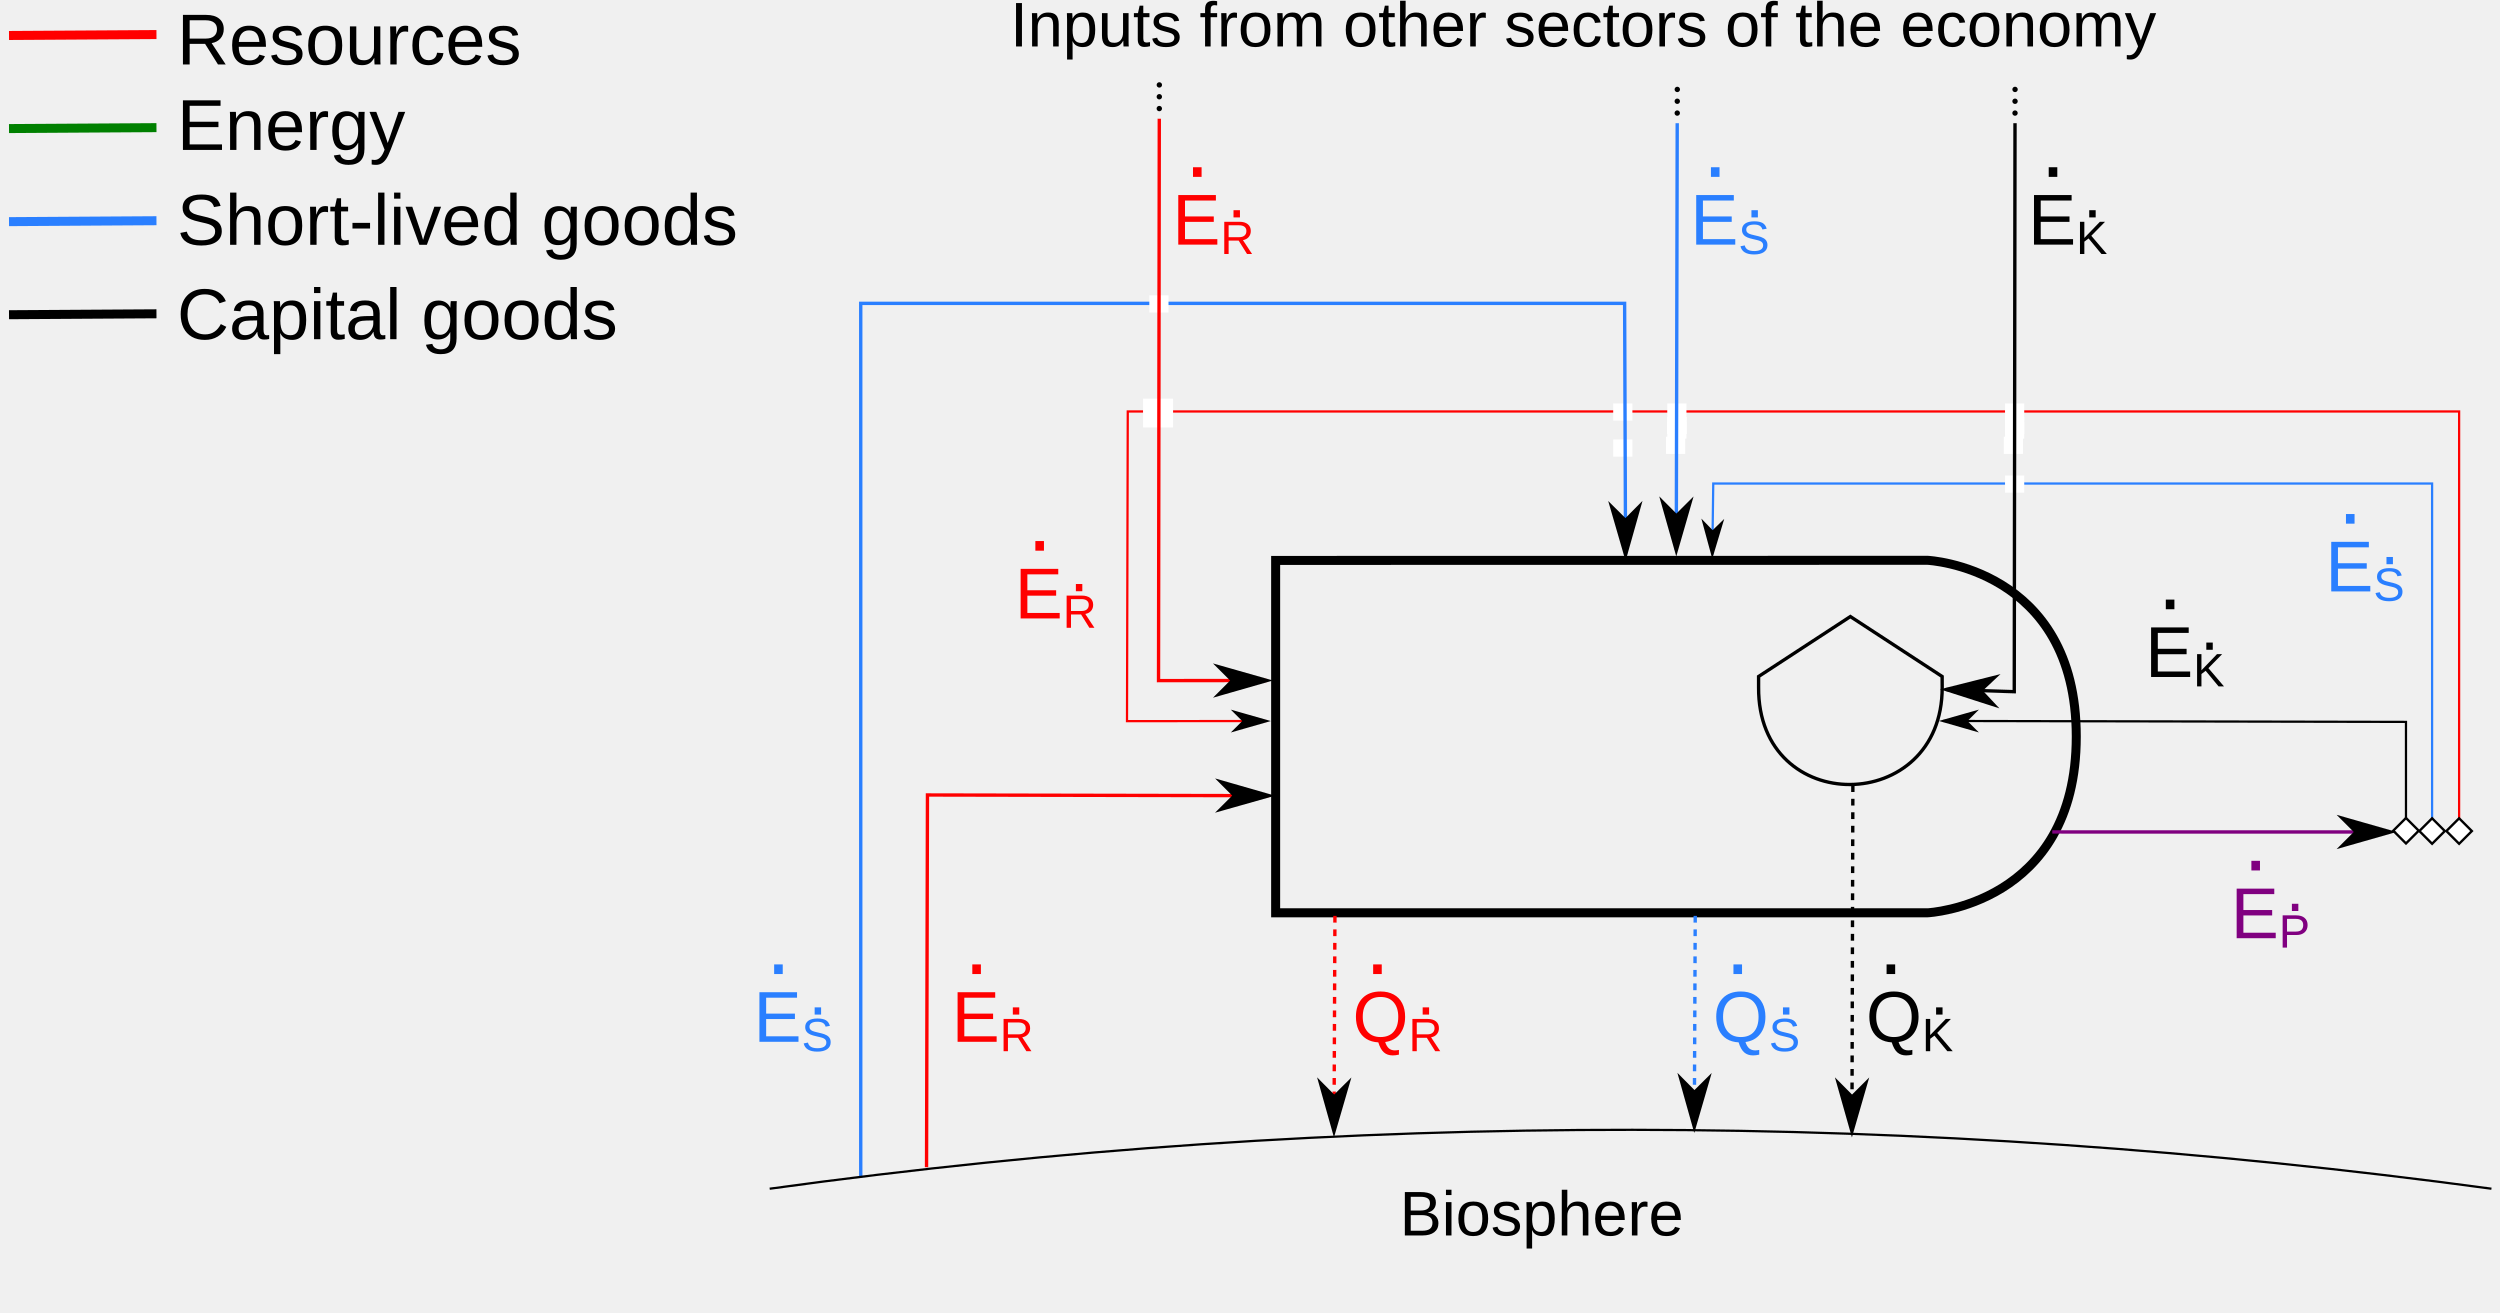
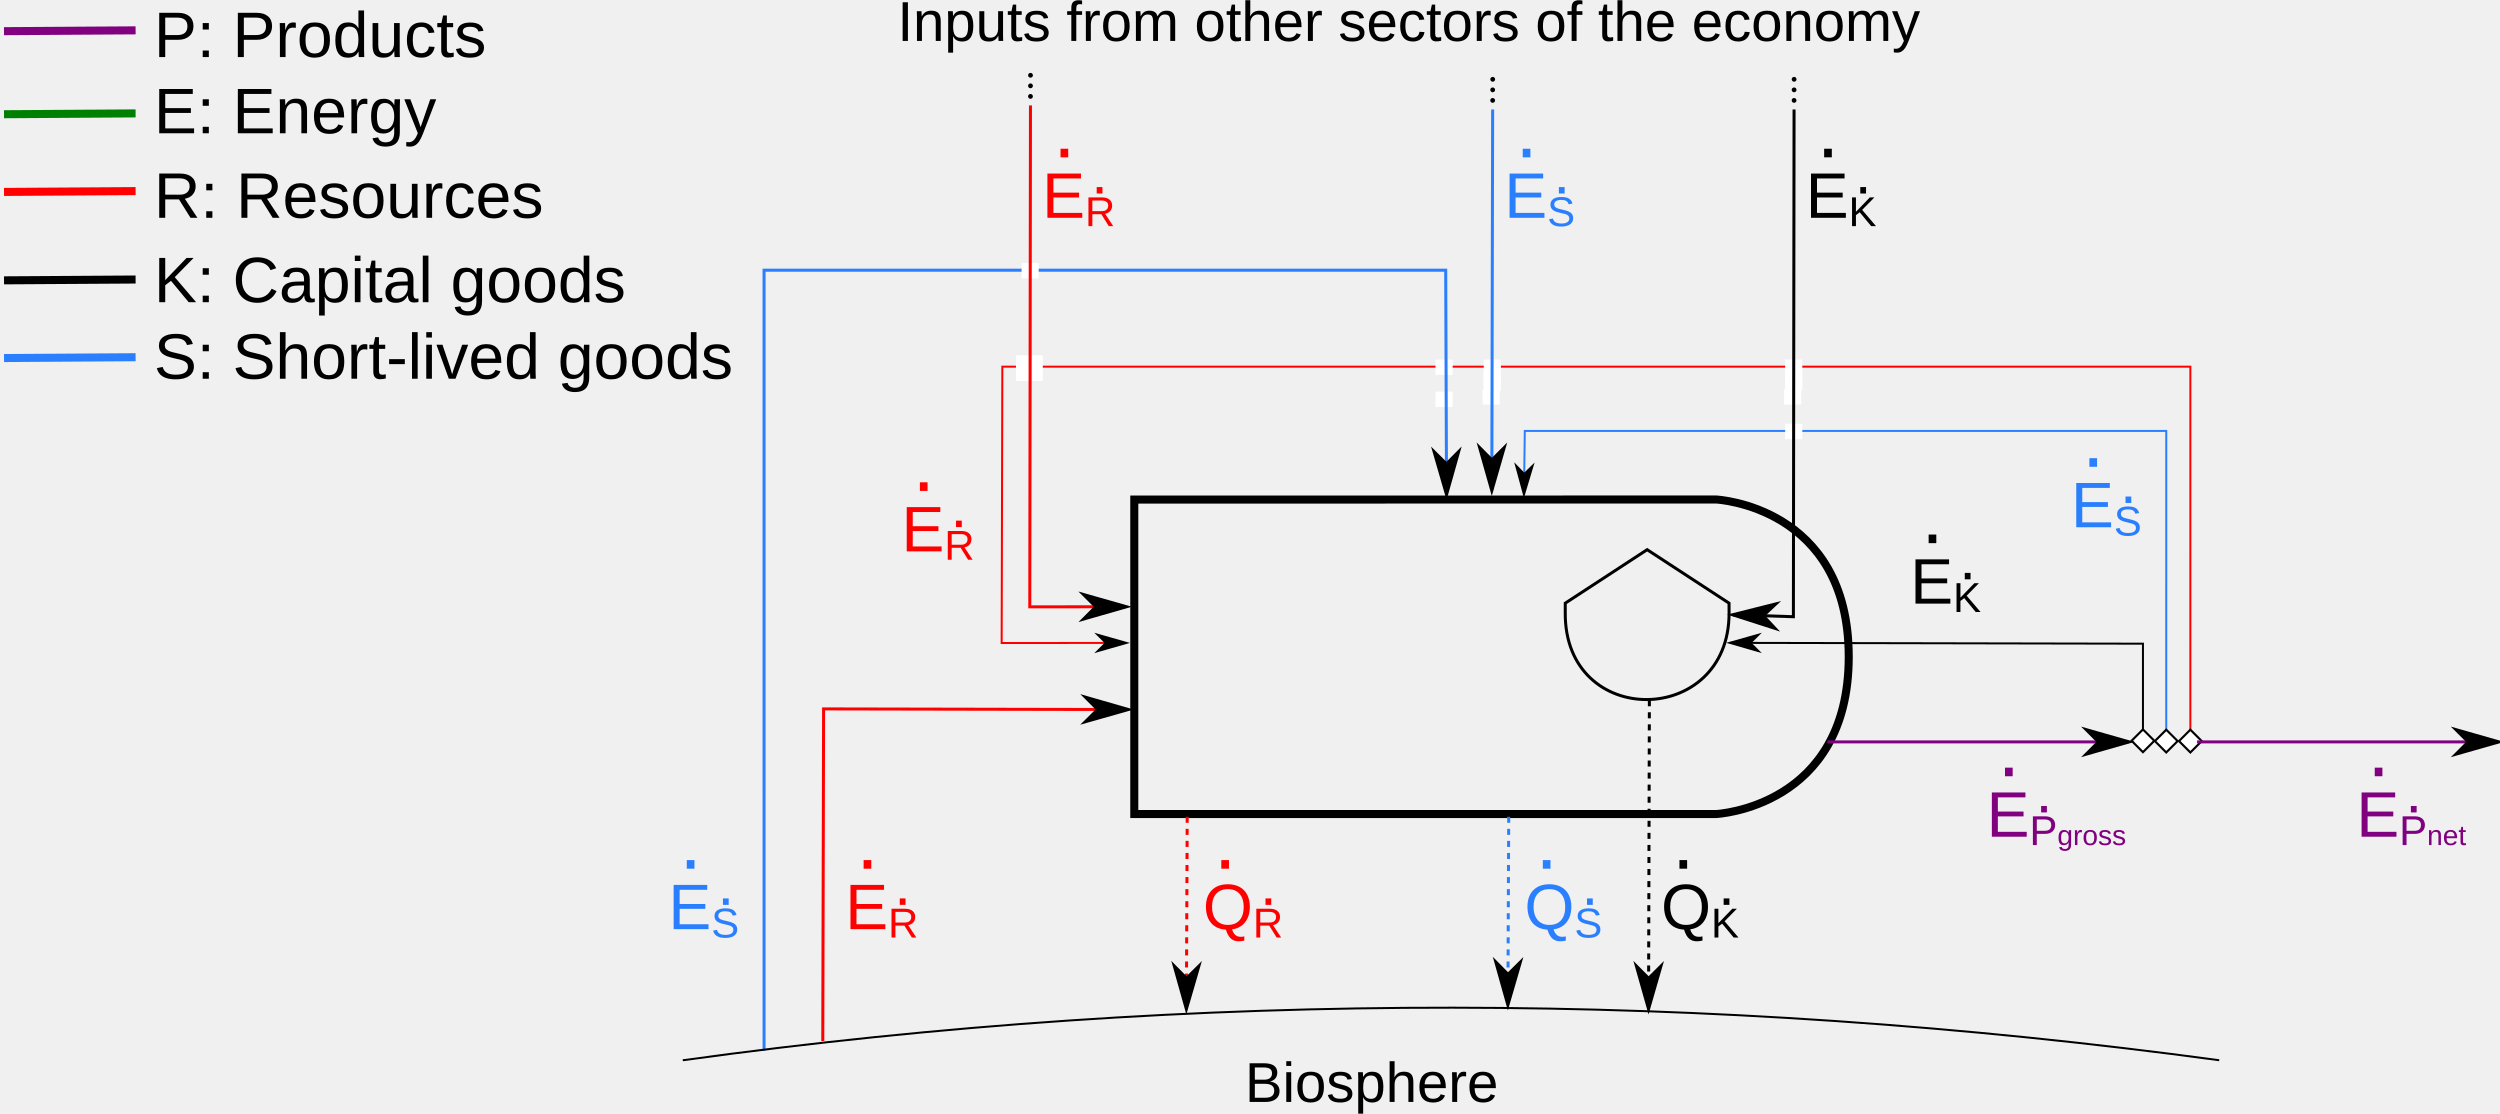
- <svg xmlns="http://www.w3.org/2000/svg" width="1110.177" height="582.942" id="svg2" version="1.1">
+ <svg xmlns="http://www.w3.org/2000/svg" width="1244.111" height="553.949" id="svg2" version="1.1">
  <defs id="defs4">
    <marker orient="auto" refY="0" refX="0" id="Arrow2Mend" style="overflow:visible">
      <path id="path3888" style="font-size:12px;fill-rule:evenodd;stroke-width:0.625;stroke-linejoin:round" d="M 8.719,4.034 -2.207,0.016 8.719,-4.002 c -1.745,2.372 -1.735,5.617 -6e-7,8.035 z" transform="scale(-0.6,-0.6)" />
    </marker>
    <marker orient="auto" refY="0" refX="0" id="EmptyDiamondL" style="overflow:visible">
      <path id="path3968" d="M 0,-7.071 -7.071,0 0,7.071 7.071,0 0,-7.071 z" style="fill:#ffffff;fill-rule:evenodd;stroke:#000000;stroke-width:1pt;marker-start:none" transform="scale(0.8,0.8)" />
    </marker>
    <marker style="overflow:visible" id="InfiniteLineStart" refX="0" refY="0" orient="auto">
      <g id="g4034" transform="translate(-13,0)">
        <circle d="M 3.8,0 C 3.8,0.442 3.442,0.8 3,0.8 2.558,0.8 2.2,0.442 2.2,0 c 0,-0.442 0.358,-0.8 0.8,-0.8 0.442,0 0.8,0.358 0.8,0.8 z" id="circle4036" r="0.8" cy="0" cx="3" />
        <circle d="M 7.3,0 C 7.3,0.442 6.942,0.8 6.5,0.8 6.058,0.8 5.7,0.442 5.7,0 c 0,-0.442 0.358,-0.8 0.8,-0.8 0.442,0 0.8,0.358 0.8,0.8 z" id="circle4038" r="0.8" cy="0" cx="6.5" />
        <circle d="M 10.8,0 C 10.8,0.442 10.442,0.8 10,0.8 9.558,0.8 9.2,0.442 9.2,0 c 0,-0.442 0.358,-0.8 0.8,-0.8 0.442,0 0.8,0.358 0.8,0.8 z" id="circle4040" r="0.8" cy="0" cx="10" />
      </g>
    </marker>
    <marker orient="auto" refY="0" refX="0" id="Arrow1Lend" style="overflow:visible">
      <path id="path3792" d="M 0,0 5,-5 -12.5,0 5,5 0,0 z" style="fill-rule:evenodd;stroke:#000000;stroke-width:1pt;marker-start:none" transform="matrix(-0.8,0,0,-0.8,-10,0)" />
    </marker>
    <marker orient="auto" refY="0" refX="0" id="Arrow1Lstart-0" style="overflow:visible">
      <path id="path4143-5" d="M 0,0 5,-5 -12.5,0 5,5 0,0 z" style="fill-rule:evenodd;stroke:#000000;stroke-width:1pt;marker-start:none" transform="matrix(0.8,0,0,0.8,10,0)" />
    </marker>
    <marker orient="auto" refY="0" refX="0" id="Arrow1Lend-7" style="overflow:visible">
      <path id="path4132-0" d="M 0,0 5,-5 -12.5,0 5,5 0,0 z" style="fill-rule:evenodd;stroke:#000000;stroke-width:1pt;marker-start:none" transform="matrix(-0.8,0,0,-0.8,-10,0)" />
    </marker>
    <marker style="overflow:visible" id="InfiniteLineStart-0" refX="0" refY="0" orient="auto">
      <g id="g4065-5" transform="translate(-13,0)">
        <circle d="M 3.8,0 C 3.8,0.442 3.442,0.8 3,0.8 2.558,0.8 2.2,0.442 2.2,0 c 0,-0.442 0.358,-0.8 0.8,-0.8 0.442,0 0.8,0.358 0.8,0.8 z" id="circle4067-6" r="0.8" cy="0" cx="3" />
        <circle d="M 7.3,0 C 7.3,0.442 6.942,0.8 6.5,0.8 6.058,0.8 5.7,0.442 5.7,0 c 0,-0.442 0.358,-0.8 0.8,-0.8 0.442,0 0.8,0.358 0.8,0.8 z" id="circle4069-78" r="0.8" cy="0" cx="6.5" />
        <circle d="M 10.8,0 C 10.8,0.442 10.442,0.8 10,0.8 9.558,0.8 9.2,0.442 9.2,0 c 0,-0.442 0.358,-0.8 0.8,-0.8 0.442,0 0.8,0.358 0.8,0.8 z" id="circle4071-06" r="0.8" cy="0" cx="10" />
      </g>
    </marker>
    <marker orient="auto" refY="0" refX="0" id="EmptyDiamondL-1" style="overflow:visible">
      <path id="path4169" d="M 0,-7.071 -7.071,0 0,7.071 7.071,0 0,-7.071 z" style="fill:#ffffff;fill-rule:evenodd;stroke:#000000;stroke-width:1pt;marker-start:none" transform="scale(0.8,0.8)" />
    </marker>
    <marker orient="auto" refY="0" refX="0" id="Arrow1Lstart-7" style="overflow:visible">
      <path id="path4143-9" d="M 0,0 5,-5 -12.5,0 5,5 0,0 z" style="fill-rule:evenodd;stroke:#000000;stroke-width:1pt;marker-start:none" transform="matrix(0.8,0,0,0.8,10,0)" />
    </marker>
    <marker orient="auto" refY="0" refX="0" id="Arrow1Lend-0" style="overflow:visible">
      <path id="path4132-2" d="M 0,0 5,-5 -12.5,0 5,5 0,0 z" style="fill-rule:evenodd;stroke:#000000;stroke-width:1pt;marker-start:none" transform="matrix(-0.8,0,0,-0.8,-10,0)" />
    </marker>
    <marker style="overflow:visible" id="InfiniteLineStart-3" refX="0" refY="0" orient="auto">
      <g id="g4065-9" transform="translate(-13,0)">
        <circle d="M 3.8,0 C 3.8,0.442 3.442,0.8 3,0.8 2.558,0.8 2.2,0.442 2.2,0 c 0,-0.442 0.358,-0.8 0.8,-0.8 0.442,0 0.8,0.358 0.8,0.8 z" id="circle4067-9" r="0.8" cy="0" cx="3" />
        <circle d="M 7.3,0 C 7.3,0.442 6.942,0.8 6.5,0.8 6.058,0.8 5.7,0.442 5.7,0 c 0,-0.442 0.358,-0.8 0.8,-0.8 0.442,0 0.8,0.358 0.8,0.8 z" id="circle4069-7" r="0.8" cy="0" cx="6.5" />
        <circle d="M 10.8,0 C 10.8,0.442 10.442,0.8 10,0.8 9.558,0.8 9.2,0.442 9.2,0 c 0,-0.442 0.358,-0.8 0.8,-0.8 0.442,0 0.8,0.358 0.8,0.8 z" id="circle4071-0" r="0.8" cy="0" cx="10" />
      </g>
    </marker>
    <marker orient="auto" refY="0" refX="0" id="InfiniteLineStart-7" style="overflow:visible">
      <g transform="translate(-13,0)" id="g4065">
        <circle cx="3" cy="0" r="0.8" id="circle4067" d="M 3.8,0 C 3.8,0.442 3.442,0.8 3,0.8 2.558,0.8 2.2,0.442 2.2,0 c 0,-0.442 0.358,-0.8 0.8,-0.8 0.442,0 0.8,0.358 0.8,0.8 z" />
        <circle cx="6.5" cy="0" r="0.8" id="circle4069" d="M 7.3,0 C 7.3,0.442 6.942,0.8 6.5,0.8 6.058,0.8 5.7,0.442 5.7,0 c 0,-0.442 0.358,-0.8 0.8,-0.8 0.442,0 0.8,0.358 0.8,0.8 z" />
        <circle cx="10" cy="0" r="0.8" id="circle4071" d="M 10.8,0 C 10.8,0.442 10.442,0.8 10,0.8 9.558,0.8 9.2,0.442 9.2,0 c 0,-0.442 0.358,-0.8 0.8,-0.8 0.442,0 0.8,0.358 0.8,0.8 z" />
      </g>
    </marker>
    <marker style="overflow:visible" id="Arrow1Lend-2" refX="0" refY="0" orient="auto">
      <path transform="matrix(-0.8,0,0,-0.8,-10,0)" style="fill-rule:evenodd;stroke:#000000;stroke-width:1pt;marker-start:none" d="M 0,0 5,-5 -12.5,0 5,5 0,0 z" id="path4132" />
    </marker>
    <marker style="overflow:visible" id="Arrow1Lstart" refX="0" refY="0" orient="auto">
      <path transform="matrix(0.8,0,0,0.8,10,0)" style="fill-rule:evenodd;stroke:#000000;stroke-width:1pt;marker-start:none" d="M 0,0 5,-5 -12.5,0 5,5 0,0 z" id="path4143" />
    </marker>
  </defs>
-   <g id="layer1" transform="translate(835.1399,-154.6341)">
+   <g id="layer1" transform="translate(833.1399,-154.8821)">
    <text xml:space="preserve" style="font-size:32px;font-style:normal;font-variant:normal;font-weight:bold;font-stretch:expanded;text-align:start;line-height:125%;letter-spacing:0px;word-spacing:0px;text-anchor:start;fill:#000000;fill-opacity:1;stroke:none;font-family:Engravers MT;-inkscape-font-specification:Engravers MT Bold Expanded" x="292.258" y="107.663" id="text6668" transform="translate(-121.7803,643.7631)">
      <tspan id="tspan6670" x="292.258" y="107.663" />
    </text>
-     <path id="path4734" d="m -831.14,170.394 65.479,-0.414" style="fill:none;stroke:#ff0000;stroke-width:4;stroke-linecap:butt;stroke-linejoin:miter;stroke-opacity:1;marker-start:none;marker-end:none" />
+     <path id="path4734" d="m -831.14,250.394 65.479,-0.414" style="fill:none;stroke:#ff0000;stroke-width:4;stroke-linecap:butt;stroke-linejoin:miter;stroke-opacity:1;marker-start:none;marker-end:none" />
    <path style="fill:none;stroke:#000000;stroke-width:4;stroke-linecap:butt;stroke-linejoin:miter;stroke-opacity:1;marker-start:none;marker-end:none" d="m -831.14,294.394 65.479,-0.414" id="path4736" />
    <path style="fill:none;stroke:#008000;stroke-width:4;stroke-linecap:butt;stroke-linejoin:miter;stroke-opacity:1;marker-start:none;marker-end:none" d="m -831.14,211.728 65.479,-0.414" id="path4738" />
-     <path id="path4740" d="m -831.14,253.061 65.479,-0.414" style="fill:none;stroke:#2a7fff;stroke-width:4;stroke-linecap:butt;stroke-linejoin:miter;stroke-opacity:1;marker-start:none;marker-end:none" />
-     <text xml:space="preserve" style="font-size:32px;font-style:normal;font-variant:normal;font-weight:normal;font-stretch:normal;text-align:start;line-height:125%;letter-spacing:0px;word-spacing:0px;text-anchor:start;fill:#000000;fill-opacity:1;stroke:none;font-family:Arial;-inkscape-font-specification:Arial" x="-756.526" y="183.267" id="text5894">
-       <tspan id="tspan5896" x="-756.526" y="183.267">Resources</tspan>
+     <path id="path4740" d="m -831.14,333.061 65.479,-0.414" style="fill:none;stroke:#2a7fff;stroke-width:4;stroke-linecap:butt;stroke-linejoin:miter;stroke-opacity:1;marker-start:none;marker-end:none" />
+     <text xml:space="preserve" style="font-size:32px;font-style:normal;font-variant:normal;font-weight:normal;font-stretch:normal;text-align:start;line-height:125%;letter-spacing:0px;word-spacing:0px;text-anchor:start;fill:#000000;fill-opacity:1;stroke:none;font-family:Arial;-inkscape-font-specification:Arial" x="-756.526" y="263.267" id="text5894">
+       <tspan id="tspan5896" x="-756.526" y="263.267">R: Resources</tspan>
    </text>
    <text id="text5898" y="221.202" x="-756.526" style="font-size:32px;font-style:normal;font-variant:normal;font-weight:normal;font-stretch:normal;text-align:start;line-height:125%;letter-spacing:0px;word-spacing:0px;text-anchor:start;fill:#000000;fill-opacity:1;stroke:none;font-family:Arial;-inkscape-font-specification:Arial" xml:space="preserve">
-       <tspan y="221.202" x="-756.526" id="tspan5900">Energy</tspan>
-     </text>
-     <text xml:space="preserve" style="font-size:32px;font-style:normal;font-variant:normal;font-weight:normal;font-stretch:normal;text-align:start;line-height:125%;letter-spacing:0px;word-spacing:0px;text-anchor:start;fill:#000000;fill-opacity:1;stroke:none;font-family:Arial;-inkscape-font-specification:Arial" x="-756.526" y="263.357" id="text5902">
-       <tspan id="tspan5904" x="-756.526" y="263.357">Short-lived goods</tspan>
+       <tspan y="221.202" x="-756.526" id="tspan5900">E: Energy</tspan>
+     </text>
+     <text xml:space="preserve" style="font-size:32px;font-style:normal;font-variant:normal;font-weight:normal;font-stretch:normal;text-align:start;line-height:125%;letter-spacing:0px;word-spacing:0px;text-anchor:start;fill:#000000;fill-opacity:1;stroke:none;font-family:Arial;-inkscape-font-specification:Arial" x="-756.526" y="343.357" id="text5902">
+       <tspan id="tspan5904" x="-756.526" y="343.357">S: Short-lived goods</tspan>
    </text>
    <text id="text5906" y="305.267" x="-756.526" style="font-size:32px;font-style:normal;font-variant:normal;font-weight:normal;font-stretch:normal;text-align:start;line-height:125%;letter-spacing:0px;word-spacing:0px;text-anchor:start;fill:#000000;fill-opacity:1;stroke:none;font-family:Arial;-inkscape-font-specification:Arial" xml:space="preserve">
-       <tspan y="305.267" x="-756.526" id="tspan5908">Capital goods</tspan>
+       <tspan y="305.267" x="-756.526" id="tspan5908">K: Capital goods</tspan>
    </text>
    <path id="path6782" d="m -268.666,403.498 0,156.485 289.541,0 c 0,0 66,-3.206 66,-78.265 0,-75.059 -66,-78.265 -66,-78.265 z" style="fill:none;stroke:#000000;stroke-width:4;stroke-linecap:butt;stroke-linejoin:miter;stroke-opacity:1" />
    <path style="fill:none;stroke:#000000;stroke-width:1.5;stroke-linecap:butt;stroke-linejoin:miter;stroke-opacity:1" d="m 27.306,455.046 -40.754,-26.62 -40.754,26.62 0,4.778 c -0.431,58.107 81.709,57.06 81.531,0 z" id="path6784" />
    <path id="path6786" d="m -423.691,672.966 0.409,-165.304 151.459,0.31" style="fill:none;stroke:#ff0000;stroke-width:1.5;stroke-linecap:butt;stroke-linejoin:miter;stroke-opacity:1;marker-start:none;marker-end:url(#Arrow1Lend)" />
-     <path id="path6796" d="m -242.335,561.347 -0.414,95.479" style="fill:none;stroke:#ff0000;stroke-width:1.5;stroke-linecap:butt;stroke-linejoin:miter;stroke-opacity:1;marker-start:none;marker-end:url(#Arrow1Lend);stroke-miterlimit:4;stroke-dasharray:3,3;stroke-dashoffset:0" />
-     <path style="fill:none;stroke:#000000;stroke-width:1.5;stroke-linecap:butt;stroke-linejoin:miter;stroke-opacity:1;marker-start:none;marker-end:url(#Arrow1Lend);stroke-miterlimit:4;stroke-dasharray:3,3;stroke-dashoffset:0" d="m -12.335,503.347 -0.414,153.479" id="path6806" />
+     <path id="path6796" d="m -242.335,561.347 -0.414,95.479" style="fill:none;stroke:#ff0000;stroke-width:1.5;stroke-linecap:butt;stroke-linejoin:miter;stroke-miterlimit:4;stroke-opacity:1;stroke-dasharray:3, 3;stroke-dashoffset:0;marker-start:none;marker-end:url(#Arrow1Lend)" />
+     <path style="fill:none;stroke:#000000;stroke-width:1.5;stroke-linecap:butt;stroke-linejoin:miter;stroke-miterlimit:4;stroke-opacity:1;stroke-dasharray:3, 3;stroke-dashoffset:0;marker-start:none;marker-end:url(#Arrow1Lend)" d="m -12.335,503.347 -0.414,153.479" id="path6806" />
    <path style="fill:none;stroke:#2a7fff;stroke-width:1px;stroke-linecap:butt;stroke-linejoin:miter;stroke-opacity:1;marker-start:url(#EmptyDiamondL);marker-end:url(#Arrow1Lend)" d="m 244.88,523.677 0.005,-154.33 -319.219,0 -0.414,31.479" id="path6820" />
    <path style="fill:none;stroke:#000000;stroke-width:1px;stroke-linecap:butt;stroke-linejoin:miter;stroke-opacity:1;marker-start:url(#EmptyDiamondL);marker-end:url(#Arrow1Lend)" d="m 233.286,523.531 0,-48.325 -205.479,-0.414" id="path6822" />
    <path id="path6824" d="m 76.221,524.076 150,0.009" style="fill:none;stroke:#800080;stroke-width:1.5;stroke-linecap:butt;stroke-linejoin:miter;stroke-opacity:1;marker-end:url(#Arrow1Lend)" />
    <rect y="365.793" x="55.239" height="7.626" width="8.523" id="rect6828" style="fill:#ffffff;fill-opacity:1;stroke:none" />
    <rect style="fill:#ffffff;fill-opacity:1;stroke:none" id="rect6830" width="8.523" height="7.626" x="54.683" y="348.572" />
    <rect style="fill:#ffffff;fill-opacity:1;stroke:none" id="rect6832" width="8.523" height="7.626" x="55.239" y="339.793" />
    <rect y="341.793" x="55.239" height="7.626" width="8.523" id="rect6834" style="fill:#ffffff;fill-opacity:1;stroke:none" />
    <rect y="339.793" x="-94.761" height="7.626" width="8.523" id="rect6836" style="fill:#ffffff;fill-opacity:1;stroke:none" />
    <rect style="fill:#ffffff;fill-opacity:1;stroke:none" id="rect6838" width="8.523" height="7.626" x="-94.761" y="341.793" />
-     <path id="path6848" d="m -82.335,561.347 -0.414,93.479" style="fill:none;stroke:#2a7fff;stroke-width:1.5;stroke-linecap:butt;stroke-linejoin:miter;stroke-opacity:1;marker-start:none;marker-end:url(#Arrow1Lend);stroke-miterlimit:4;stroke-dasharray:3,3;stroke-dashoffset:0" />
+     <path id="path6848" d="m -82.335,561.347 -0.414,93.479" style="fill:none;stroke:#2a7fff;stroke-width:1.5;stroke-linecap:butt;stroke-linejoin:miter;stroke-miterlimit:4;stroke-opacity:1;stroke-dasharray:3, 3;stroke-dashoffset:0;marker-start:none;marker-end:url(#Arrow1Lend)" />
    <path style="fill:none;stroke:#ff0000;stroke-width:1px;stroke-linecap:butt;stroke-linejoin:miter;stroke-opacity:1;marker-start:url(#EmptyDiamondL);marker-end:url(#Arrow1Lend)" d="m 256.88,523.677 0.005,-186.33 -591.219,0 -0.338,137.528 61.924,-0.049" id="path6850" />
    <rect style="fill:#ffffff;fill-opacity:1;stroke:none" id="rect6852" width="13.338" height="12.782" x="-327.548" y="331.666" />
    <rect y="333.793" x="55.239" height="7.626" width="8.523" id="rect6854" style="fill:#ffffff;fill-opacity:1;stroke:none" />
    <rect y="348.572" x="-95.317" height="7.626" width="8.523" id="rect6860" style="fill:#ffffff;fill-opacity:1;stroke:none" />
    <rect y="339.793" x="-94.761" height="7.626" width="8.523" id="rect6862" style="fill:#ffffff;fill-opacity:1;stroke:none" />
    <rect style="fill:#ffffff;fill-opacity:1;stroke:none" id="rect6866" width="8.523" height="7.626" x="-94.761" y="333.793" />
    <path style="fill:none;stroke:#2a7fff;stroke-width:1.5;stroke-linecap:butt;stroke-linejoin:miter;stroke-opacity:1;marker-start:url(#InfiniteLineStart-7);marker-end:url(#Arrow1Lend)" d="m -90.334,209.347 -0.414,189.479" id="path9595" />
    <path id="path9819" d="M 59.666,209.347 59.333,461.79 29.252,460.826" style="fill:none;stroke:#000000;stroke-width:1.5;stroke-linecap:butt;stroke-linejoin:miter;stroke-opacity:1;marker-start:url(#InfiniteLineStart-7);marker-end:url(#Arrow1Lend)" />
    <rect y="333.793" x="-118.761" height="7.626" width="8.523" id="rect4711" style="fill:#ffffff;fill-opacity:1;stroke:none" />
    <rect style="fill:#ffffff;fill-opacity:1;stroke:none" id="rect4713" width="8.523" height="7.626" x="-118.761" y="349.793" />
    <path id="path4703" d="m -452.907,677.677 -0.005,-388.33 339.219,0 0.414,111.479" style="fill:none;stroke:#2a7fff;stroke-width:1.5;stroke-linecap:butt;stroke-linejoin:miter;stroke-opacity:1;marker-start:none;marker-end:url(#Arrow1Lend)" />
    <rect y="285.793" x="-324.761" height="7.626" width="8.523" id="rect4717" style="fill:#ffffff;fill-opacity:1;stroke:none" />
    <path style="fill:none;stroke:#ff0000;stroke-width:1.5;stroke-linecap:butt;stroke-linejoin:miter;stroke-opacity:1;marker-start:url(#InfiniteLineStart-7);marker-end:url(#Arrow1Lend)" d="m -320.334,207.347 -0.338,249.528 47.924,-0.049" id="path9583" />
    <text id="text4961" y="703.267" x="-131.094" style="font-size:28px;font-style:normal;font-variant:normal;font-weight:normal;font-stretch:normal;text-align:start;line-height:125%;letter-spacing:0px;word-spacing:0px;text-anchor:start;fill:#000000;fill-opacity:1;stroke:none;font-family:Arial;-inkscape-font-specification:Arial" xml:space="preserve">
      <tspan y="703.267" x="-131.094" id="tspan4963" style="text-align:center;text-anchor:middle">Biosphere</tspan>
    </text>
    <text id="text4965" y="175.267" x="-386.526" style="font-size:28px;font-style:normal;font-variant:normal;font-weight:normal;font-stretch:normal;text-align:start;line-height:125%;letter-spacing:0px;word-spacing:0px;text-anchor:start;fill:#000000;fill-opacity:1;stroke:none;font-family:Arial;-inkscape-font-specification:Arial" xml:space="preserve">
      <tspan y="175.267" x="-386.526" id="tspan4967">Inputs from other sectors of the economy</tspan>
    </text>
    <path style="fill:none;stroke:#000000;stroke-width:1px;stroke-linecap:butt;stroke-linejoin:miter;stroke-opacity:1" d="m 341.788,527.876 c 256.212,-35.344 510.705,-34.403 764.592,0" id="path3079" transform="translate(-835.1399,154.6341)" />
    <text id="text3075" y="263.267" x="-314.526" style="font-size:32px;font-style:normal;font-variant:normal;font-weight:normal;font-stretch:normal;text-align:start;line-height:125%;letter-spacing:0px;word-spacing:0px;text-anchor:start;fill:#ff0000;fill-opacity:1;stroke:none;font-family:Arial;-inkscape-font-specification:Arial" xml:space="preserve">
      <tspan y="263.267" x="-314.526" id="tspan3077">E<tspan style="font-size:65.001%;baseline-shift:sub;fill:#ff0000" id="tspan3079">R</tspan>
      </tspan>
    </text>
    <text id="text3087" y="263.267" x="-84.526" style="font-size:32px;font-style:normal;font-variant:normal;font-weight:normal;font-stretch:normal;text-align:start;line-height:125%;letter-spacing:0px;word-spacing:0px;text-anchor:start;fill:#2a7fff;fill-opacity:1;stroke:none;font-family:Arial;-inkscape-font-specification:Arial" xml:space="preserve">
      <tspan y="263.267" x="-84.526" id="tspan3089">E<tspan style="font-size:65.001%;baseline-shift:sub;fill:#2a7fff" id="tspan3091">S</tspan>
      </tspan>
    </text>
    <text xml:space="preserve" style="font-size:32px;font-style:normal;font-variant:normal;font-weight:normal;font-stretch:normal;text-align:start;line-height:125%;letter-spacing:0px;word-spacing:0px;text-anchor:start;fill:#000000;fill-opacity:1;stroke:none;font-family:Arial;-inkscape-font-specification:Arial" x="65.474" y="263.267" id="text3093">
      <tspan id="tspan3095" x="65.474" y="263.267">E<tspan id="tspan3097" style="font-size:65.001%;baseline-shift:sub">K</tspan>
      </tspan>
    </text>
    <text xml:space="preserve" style="font-size:40px;font-style:normal;font-variant:normal;font-weight:normal;font-stretch:normal;text-align:start;line-height:125%;letter-spacing:0px;word-spacing:0px;text-anchor:start;fill:#ff0000;fill-opacity:1;stroke:none;font-family:Arial;-inkscape-font-specification:Arial" x="-309.02" y="233.179" id="text3088">
      <tspan id="tspan3090" x="-309.02" y="233.179">.</tspan>
    </text>
    <text xml:space="preserve" style="font-size:40px;font-style:normal;font-variant:normal;font-weight:normal;font-stretch:normal;text-align:start;line-height:125%;letter-spacing:0px;word-spacing:0px;text-anchor:start;fill:#2a7fff;fill-opacity:1;stroke:none;font-family:Arial;-inkscape-font-specification:Arial" x="-79.02" y="233.179" id="text3096">
      <tspan id="tspan3098" x="-79.02" y="233.179">.</tspan>
    </text>
    <text id="text3100" y="233.179" x="70.98" style="font-size:40px;font-style:normal;font-variant:normal;font-weight:normal;font-stretch:normal;text-align:start;line-height:125%;letter-spacing:0px;word-spacing:0px;text-anchor:start;fill:#000000;fill-opacity:1;stroke:none;font-family:Arial;-inkscape-font-specification:Arial" xml:space="preserve">
      <tspan y="233.179" x="70.98" id="tspan3102">.</tspan>
    </text>
    <text id="text3095" y="571.267" x="155.474" style="font-size:32px;font-style:normal;font-variant:normal;font-weight:normal;font-stretch:normal;text-align:start;line-height:125%;letter-spacing:0px;word-spacing:0px;text-anchor:start;fill:#800080;fill-opacity:1;stroke:none;font-family:Arial;-inkscape-font-specification:Arial" xml:space="preserve">
-       <tspan y="571.267" x="155.474" id="tspan3099">E<tspan style="font-size:65.001%;baseline-shift:sub;fill:#800080" id="tspan3101">P</tspan>
+       <tspan y="571.267" x="155.474" id="tspan3099">E<tspan style="font-size:65.001%;baseline-shift:sub;fill:#800080" id="tspan3101">P<tspan style="font-size:14px" id="tspan3187">gross</tspan>
+         </tspan>
      </tspan>
    </text>
    <text xml:space="preserve" style="font-size:40px;font-style:normal;font-variant:normal;font-weight:normal;font-stretch:normal;text-align:start;line-height:125%;letter-spacing:0px;word-spacing:0px;text-anchor:start;fill:#800080;fill-opacity:1;stroke:none;font-family:Arial;-inkscape-font-specification:Arial" x="160.98" y="541.179" id="text3103">
      <tspan id="tspan3105" x="160.98" y="541.179">.</tspan>
    </text>
    <text xml:space="preserve" style="font-size:32px;font-style:normal;font-variant:normal;font-weight:normal;font-stretch:normal;text-align:start;line-height:125%;letter-spacing:0px;word-spacing:0px;text-anchor:start;fill:#ff0000;fill-opacity:1;stroke:none;font-family:Arial;-inkscape-font-specification:Arial" x="-234.526" y="617.267" id="text3107">
      <tspan id="tspan3109" x="-234.526" y="617.267">Q<tspan id="tspan3111" style="font-size:65.001%;baseline-shift:sub;fill:#ff0000">R</tspan>
      </tspan>
    </text>
    <text xml:space="preserve" style="font-size:32px;font-style:normal;font-variant:normal;font-weight:normal;font-stretch:normal;text-align:start;line-height:125%;letter-spacing:0px;word-spacing:0px;text-anchor:start;fill:#2a7fff;fill-opacity:1;stroke:none;font-family:Arial;-inkscape-font-specification:Arial" x="-74.526" y="617.267" id="text3113">
      <tspan id="tspan3115" x="-74.526" y="617.267">Q<tspan id="tspan3117" style="font-size:65.001%;baseline-shift:sub;fill:#2a7fff">S</tspan>
      </tspan>
    </text>
    <text id="text3119" y="617.267" x="-6.526" style="font-size:32px;font-style:normal;font-variant:normal;font-weight:normal;font-stretch:normal;text-align:start;line-height:125%;letter-spacing:0px;word-spacing:0px;text-anchor:start;fill:#000000;fill-opacity:1;stroke:none;font-family:Arial;-inkscape-font-specification:Arial" xml:space="preserve">
      <tspan y="617.267" x="-6.526" id="tspan3121">Q<tspan style="font-size:65.001%;baseline-shift:sub" id="tspan3123">K</tspan>
      </tspan>
    </text>
    <text id="text3125" y="587.179" x="-229.02" style="font-size:40px;font-style:normal;font-variant:normal;font-weight:normal;font-stretch:normal;text-align:start;line-height:125%;letter-spacing:0px;word-spacing:0px;text-anchor:start;fill:#ff0000;fill-opacity:1;stroke:none;font-family:Arial;-inkscape-font-specification:Arial" xml:space="preserve">
      <tspan y="587.179" x="-229.02" id="tspan3127">.</tspan>
    </text>
    <text id="text3129" y="587.179" x="-69.02" style="font-size:40px;font-style:normal;font-variant:normal;font-weight:normal;font-stretch:normal;text-align:start;line-height:125%;letter-spacing:0px;word-spacing:0px;text-anchor:start;fill:#2a7fff;fill-opacity:1;stroke:none;font-family:Arial;-inkscape-font-specification:Arial" xml:space="preserve">
      <tspan y="587.179" x="-69.02" id="tspan3131">.</tspan>
    </text>
    <text xml:space="preserve" style="font-size:40px;font-style:normal;font-variant:normal;font-weight:normal;font-stretch:normal;text-align:start;line-height:125%;letter-spacing:0px;word-spacing:0px;text-anchor:start;fill:#000000;fill-opacity:1;stroke:none;font-family:Arial;-inkscape-font-specification:Arial" x="-1.02" y="587.179" id="text3133">
      <tspan id="tspan3135" x="-1.02" y="587.179">.</tspan>
    </text>
    <text id="text3105" y="251.179" x="-290.109" style="font-size:29.971px;font-style:normal;font-variant:normal;font-weight:normal;font-stretch:normal;text-align:start;line-height:125%;letter-spacing:0px;word-spacing:0px;text-anchor:start;fill:#ff0000;fill-opacity:1;stroke:none;font-family:Arial;-inkscape-font-specification:Arial" xml:space="preserve">
      <tspan y="251.179" x="-290.109" id="tspan3107">.</tspan>
    </text>
    <text xml:space="preserve" style="font-size:29.971px;font-style:normal;font-variant:normal;font-weight:normal;font-stretch:normal;text-align:start;line-height:125%;letter-spacing:0px;word-spacing:0px;text-anchor:start;fill:#2a7fff;fill-opacity:1;stroke:none;font-family:Arial;-inkscape-font-specification:Arial" x="-60.109" y="251.179" id="text3109">
      <tspan id="tspan3112" x="-60.109" y="251.179">.</tspan>
    </text>
    <text id="text3114" y="251.179" x="89.891" style="font-size:29.971px;font-style:normal;font-variant:normal;font-weight:normal;font-stretch:normal;text-align:start;line-height:125%;letter-spacing:0px;word-spacing:0px;text-anchor:start;fill:#000000;fill-opacity:1;stroke:none;font-family:Arial;-inkscape-font-specification:Arial" xml:space="preserve">
      <tspan y="251.179" x="89.891" id="tspan3116">.</tspan>
    </text>
    <text xml:space="preserve" style="font-size:29.971px;font-style:normal;font-variant:normal;font-weight:normal;font-stretch:normal;text-align:start;line-height:125%;letter-spacing:0px;word-spacing:0px;text-anchor:start;fill:#800080;fill-opacity:1;stroke:none;font-family:Arial;-inkscape-font-specification:Arial" x="179.891" y="559.179" id="text3118">
      <tspan id="tspan3120" x="179.891" y="559.179">.</tspan>
    </text>
    <text xml:space="preserve" style="font-size:29.971px;font-style:normal;font-variant:normal;font-weight:normal;font-stretch:normal;text-align:start;line-height:125%;letter-spacing:0px;word-spacing:0px;text-anchor:start;fill:#000000;fill-opacity:1;stroke:none;font-family:Arial;-inkscape-font-specification:Arial" x="21.891" y="605.179" id="text3122">
      <tspan id="tspan3124" x="21.891" y="605.179">.</tspan>
    </text>
    <text id="text3126" y="605.179" x="-46.109" style="font-size:29.971px;font-style:normal;font-variant:normal;font-weight:normal;font-stretch:normal;text-align:start;line-height:125%;letter-spacing:0px;word-spacing:0px;text-anchor:start;fill:#2a7fff;fill-opacity:1;stroke:none;font-family:Arial;-inkscape-font-specification:Arial" xml:space="preserve">
      <tspan y="605.179" x="-46.109" id="tspan3128">.</tspan>
    </text>
    <text xml:space="preserve" style="font-size:29.971px;font-style:normal;font-variant:normal;font-weight:normal;font-stretch:normal;text-align:start;line-height:125%;letter-spacing:0px;word-spacing:0px;text-anchor:start;fill:#ff0000;fill-opacity:1;stroke:none;font-family:Arial;-inkscape-font-specification:Arial" x="-206.109" y="605.179" id="text3130">
      <tspan id="tspan3132" x="-206.109" y="605.179">.</tspan>
    </text>
    <text xml:space="preserve" style="font-size:32px;font-style:normal;font-variant:normal;font-weight:normal;font-stretch:normal;text-align:start;line-height:125%;letter-spacing:0px;word-spacing:0px;text-anchor:start;fill:#ff0000;fill-opacity:1;stroke:none;font-family:Arial;-inkscape-font-specification:Arial" x="-384.526" y="429.267" id="text3134">
      <tspan id="tspan3136" x="-384.526" y="429.267">E<tspan id="tspan3138" style="font-size:65.001%;baseline-shift:sub;fill:#ff0000">R</tspan>
      </tspan>
    </text>
    <text id="text3140" y="399.179" x="-379.02" style="font-size:40px;font-style:normal;font-variant:normal;font-weight:normal;font-stretch:normal;text-align:start;line-height:125%;letter-spacing:0px;word-spacing:0px;text-anchor:start;fill:#ff0000;fill-opacity:1;stroke:none;font-family:Arial;-inkscape-font-specification:Arial" xml:space="preserve">
      <tspan y="399.179" x="-379.02" id="tspan3142">.</tspan>
    </text>
    <text xml:space="preserve" style="font-size:29.971px;font-style:normal;font-variant:normal;font-weight:normal;font-stretch:normal;text-align:start;line-height:125%;letter-spacing:0px;word-spacing:0px;text-anchor:start;fill:#ff0000;fill-opacity:1;stroke:none;font-family:Arial;-inkscape-font-specification:Arial" x="-360.109" y="417.179" id="text3144">
      <tspan id="tspan3146" x="-360.109" y="417.179">.</tspan>
    </text>
    <text id="text3148" y="617.267" x="-412.526" style="font-size:32px;font-style:normal;font-variant:normal;font-weight:normal;font-stretch:normal;text-align:start;line-height:125%;letter-spacing:0px;word-spacing:0px;text-anchor:start;fill:#ff0000;fill-opacity:1;stroke:none;font-family:Arial;-inkscape-font-specification:Arial" xml:space="preserve">
      <tspan y="617.267" x="-412.526" id="tspan3150">E<tspan style="font-size:65.001%;baseline-shift:sub;fill:#ff0000" id="tspan3152">R</tspan>
      </tspan>
    </text>
    <text xml:space="preserve" style="font-size:40px;font-style:normal;font-variant:normal;font-weight:normal;font-stretch:normal;text-align:start;line-height:125%;letter-spacing:0px;word-spacing:0px;text-anchor:start;fill:#ff0000;fill-opacity:1;stroke:none;font-family:Arial;-inkscape-font-specification:Arial" x="-407.02" y="587.179" id="text3154">
      <tspan id="tspan3156" x="-407.02" y="587.179">.</tspan>
    </text>
    <text id="text3158" y="605.179" x="-388.109" style="font-size:29.971px;font-style:normal;font-variant:normal;font-weight:normal;font-stretch:normal;text-align:start;line-height:125%;letter-spacing:0px;word-spacing:0px;text-anchor:start;fill:#ff0000;fill-opacity:1;stroke:none;font-family:Arial;-inkscape-font-specification:Arial" xml:space="preserve">
      <tspan y="605.179" x="-388.109" id="tspan3160">.</tspan>
    </text>
    <text xml:space="preserve" style="font-size:32px;font-style:normal;font-variant:normal;font-weight:normal;font-stretch:normal;text-align:start;line-height:125%;letter-spacing:0px;word-spacing:0px;text-anchor:start;fill:#2a7fff;fill-opacity:1;stroke:none;font-family:Arial;-inkscape-font-specification:Arial" x="-500.526" y="617.267" id="text3162">
      <tspan id="tspan3164" x="-500.526" y="617.267">E<tspan id="tspan3166" style="font-size:65.001%;baseline-shift:sub;fill:#2a7fff">S</tspan>
      </tspan>
    </text>
    <text id="text3168" y="587.179" x="-495.02" style="font-size:40px;font-style:normal;font-variant:normal;font-weight:normal;font-stretch:normal;text-align:start;line-height:125%;letter-spacing:0px;word-spacing:0px;text-anchor:start;fill:#2a7fff;fill-opacity:1;stroke:none;font-family:Arial;-inkscape-font-specification:Arial" xml:space="preserve">
      <tspan y="587.179" x="-495.02" id="tspan3170">.</tspan>
    </text>
    <text id="text3172" y="605.179" x="-476.109" style="font-size:29.971px;font-style:normal;font-variant:normal;font-weight:normal;font-stretch:normal;text-align:start;line-height:125%;letter-spacing:0px;word-spacing:0px;text-anchor:start;fill:#2a7fff;fill-opacity:1;stroke:none;font-family:Arial;-inkscape-font-specification:Arial" xml:space="preserve">
      <tspan y="605.179" x="-476.109" id="tspan3174">.</tspan>
    </text>
    <text id="text3176" y="417.267" x="197.474" style="font-size:32px;font-style:normal;font-variant:normal;font-weight:normal;font-stretch:normal;text-align:start;line-height:125%;letter-spacing:0px;word-spacing:0px;text-anchor:start;fill:#2a7fff;fill-opacity:1;stroke:none;font-family:Arial;-inkscape-font-specification:Arial" xml:space="preserve">
      <tspan y="417.267" x="197.474" id="tspan3178">E<tspan style="font-size:65.001%;baseline-shift:sub;fill:#2a7fff" id="tspan3180">S</tspan>
      </tspan>
    </text>
    <text xml:space="preserve" style="font-size:40px;font-style:normal;font-variant:normal;font-weight:normal;font-stretch:normal;text-align:start;line-height:125%;letter-spacing:0px;word-spacing:0px;text-anchor:start;fill:#2a7fff;fill-opacity:1;stroke:none;font-family:Arial;-inkscape-font-specification:Arial" x="202.98" y="387.179" id="text3182">
      <tspan id="tspan3184" x="202.98" y="387.179">.</tspan>
    </text>
    <text xml:space="preserve" style="font-size:29.971px;font-style:normal;font-variant:normal;font-weight:normal;font-stretch:normal;text-align:start;line-height:125%;letter-spacing:0px;word-spacing:0px;text-anchor:start;fill:#2a7fff;fill-opacity:1;stroke:none;font-family:Arial;-inkscape-font-specification:Arial" x="221.891" y="405.179" id="text3186">
      <tspan id="tspan3188" x="221.891" y="405.179">.</tspan>
    </text>
    <text id="text3190" y="455.267" x="117.474" style="font-size:32px;font-style:normal;font-variant:normal;font-weight:normal;font-stretch:normal;text-align:start;line-height:125%;letter-spacing:0px;word-spacing:0px;text-anchor:start;fill:#000000;fill-opacity:1;stroke:none;font-family:Arial;-inkscape-font-specification:Arial" xml:space="preserve">
      <tspan y="455.267" x="117.474" id="tspan3192">E<tspan style="font-size:65.001%;baseline-shift:sub" id="tspan3194">K</tspan>
      </tspan>
    </text>
    <text xml:space="preserve" style="font-size:40px;font-style:normal;font-variant:normal;font-weight:normal;font-stretch:normal;text-align:start;line-height:125%;letter-spacing:0px;word-spacing:0px;text-anchor:start;fill:#000000;fill-opacity:1;stroke:none;font-family:Arial;-inkscape-font-specification:Arial" x="122.98" y="425.179" id="text3196">
      <tspan id="tspan3198" x="122.98" y="425.179">.</tspan>
    </text>
    <text xml:space="preserve" style="font-size:29.971px;font-style:normal;font-variant:normal;font-weight:normal;font-stretch:normal;text-align:start;line-height:125%;letter-spacing:0px;word-spacing:0px;text-anchor:start;fill:#000000;fill-opacity:1;stroke:none;font-family:Arial;-inkscape-font-specification:Arial" x="141.891" y="443.179" id="text3200">
      <tspan id="tspan3202" x="141.891" y="443.179">.</tspan>
    </text>
+     <path style="fill:none;stroke:#800080;stroke-width:1.5;stroke-linecap:butt;stroke-linejoin:miter;stroke-opacity:1;marker-end:url(#Arrow1Lend)" d="m 260.221,524.076 150,0.009" id="path3154" />
+     <text xml:space="preserve" style="font-size:32px;font-style:normal;font-variant:normal;font-weight:normal;font-stretch:normal;text-align:start;line-height:125%;letter-spacing:0px;word-spacing:0px;text-anchor:start;fill:#800080;fill-opacity:1;stroke:none;font-family:Arial;-inkscape-font-specification:Arial" x="339.474" y="571.267" id="text3156">
+       <tspan id="tspan3158" x="339.474" y="571.267">E<tspan id="tspan3161" style="font-size:65.001%;baseline-shift:sub;fill:#800080">P<tspan style="font-size:14px" id="tspan3189">net</tspan>
+         </tspan>
+       </tspan>
+     </text>
+     <text id="text3163" y="541.179" x="344.98" style="font-size:40px;font-style:normal;font-variant:normal;font-weight:normal;font-stretch:normal;text-align:start;line-height:125%;letter-spacing:0px;word-spacing:0px;text-anchor:start;fill:#800080;fill-opacity:1;stroke:none;font-family:Arial;-inkscape-font-specification:Arial" xml:space="preserve">
+       <tspan y="541.179" x="344.98" id="tspan3165">.</tspan>
+     </text>
+     <text id="text3167" y="559.179" x="363.891" style="font-size:29.971px;font-style:normal;font-variant:normal;font-weight:normal;font-stretch:normal;text-align:start;line-height:125%;letter-spacing:0px;word-spacing:0px;text-anchor:start;fill:#800080;fill-opacity:1;stroke:none;font-family:Arial;-inkscape-font-specification:Arial" xml:space="preserve">
+       <tspan y="559.179" x="363.891" id="tspan3169">.</tspan>
+     </text>
+     <path style="fill:none;stroke:#800080;stroke-width:4;stroke-linecap:butt;stroke-linejoin:miter;stroke-opacity:1;marker-start:none;marker-end:none" d="m -831.14,170.394 65.479,-0.414" id="path3171" />
+     <text id="text3173" y="183.267" x="-756.526" style="font-size:32px;font-style:normal;font-variant:normal;font-weight:normal;font-stretch:normal;text-align:start;line-height:125%;letter-spacing:0px;word-spacing:0px;text-anchor:start;fill:#000000;fill-opacity:1;stroke:none;font-family:Arial;-inkscape-font-specification:Arial" xml:space="preserve">
+       <tspan y="183.267" x="-756.526" id="tspan3175">P: Products</tspan>
+     </text>
  </g>
</svg>
